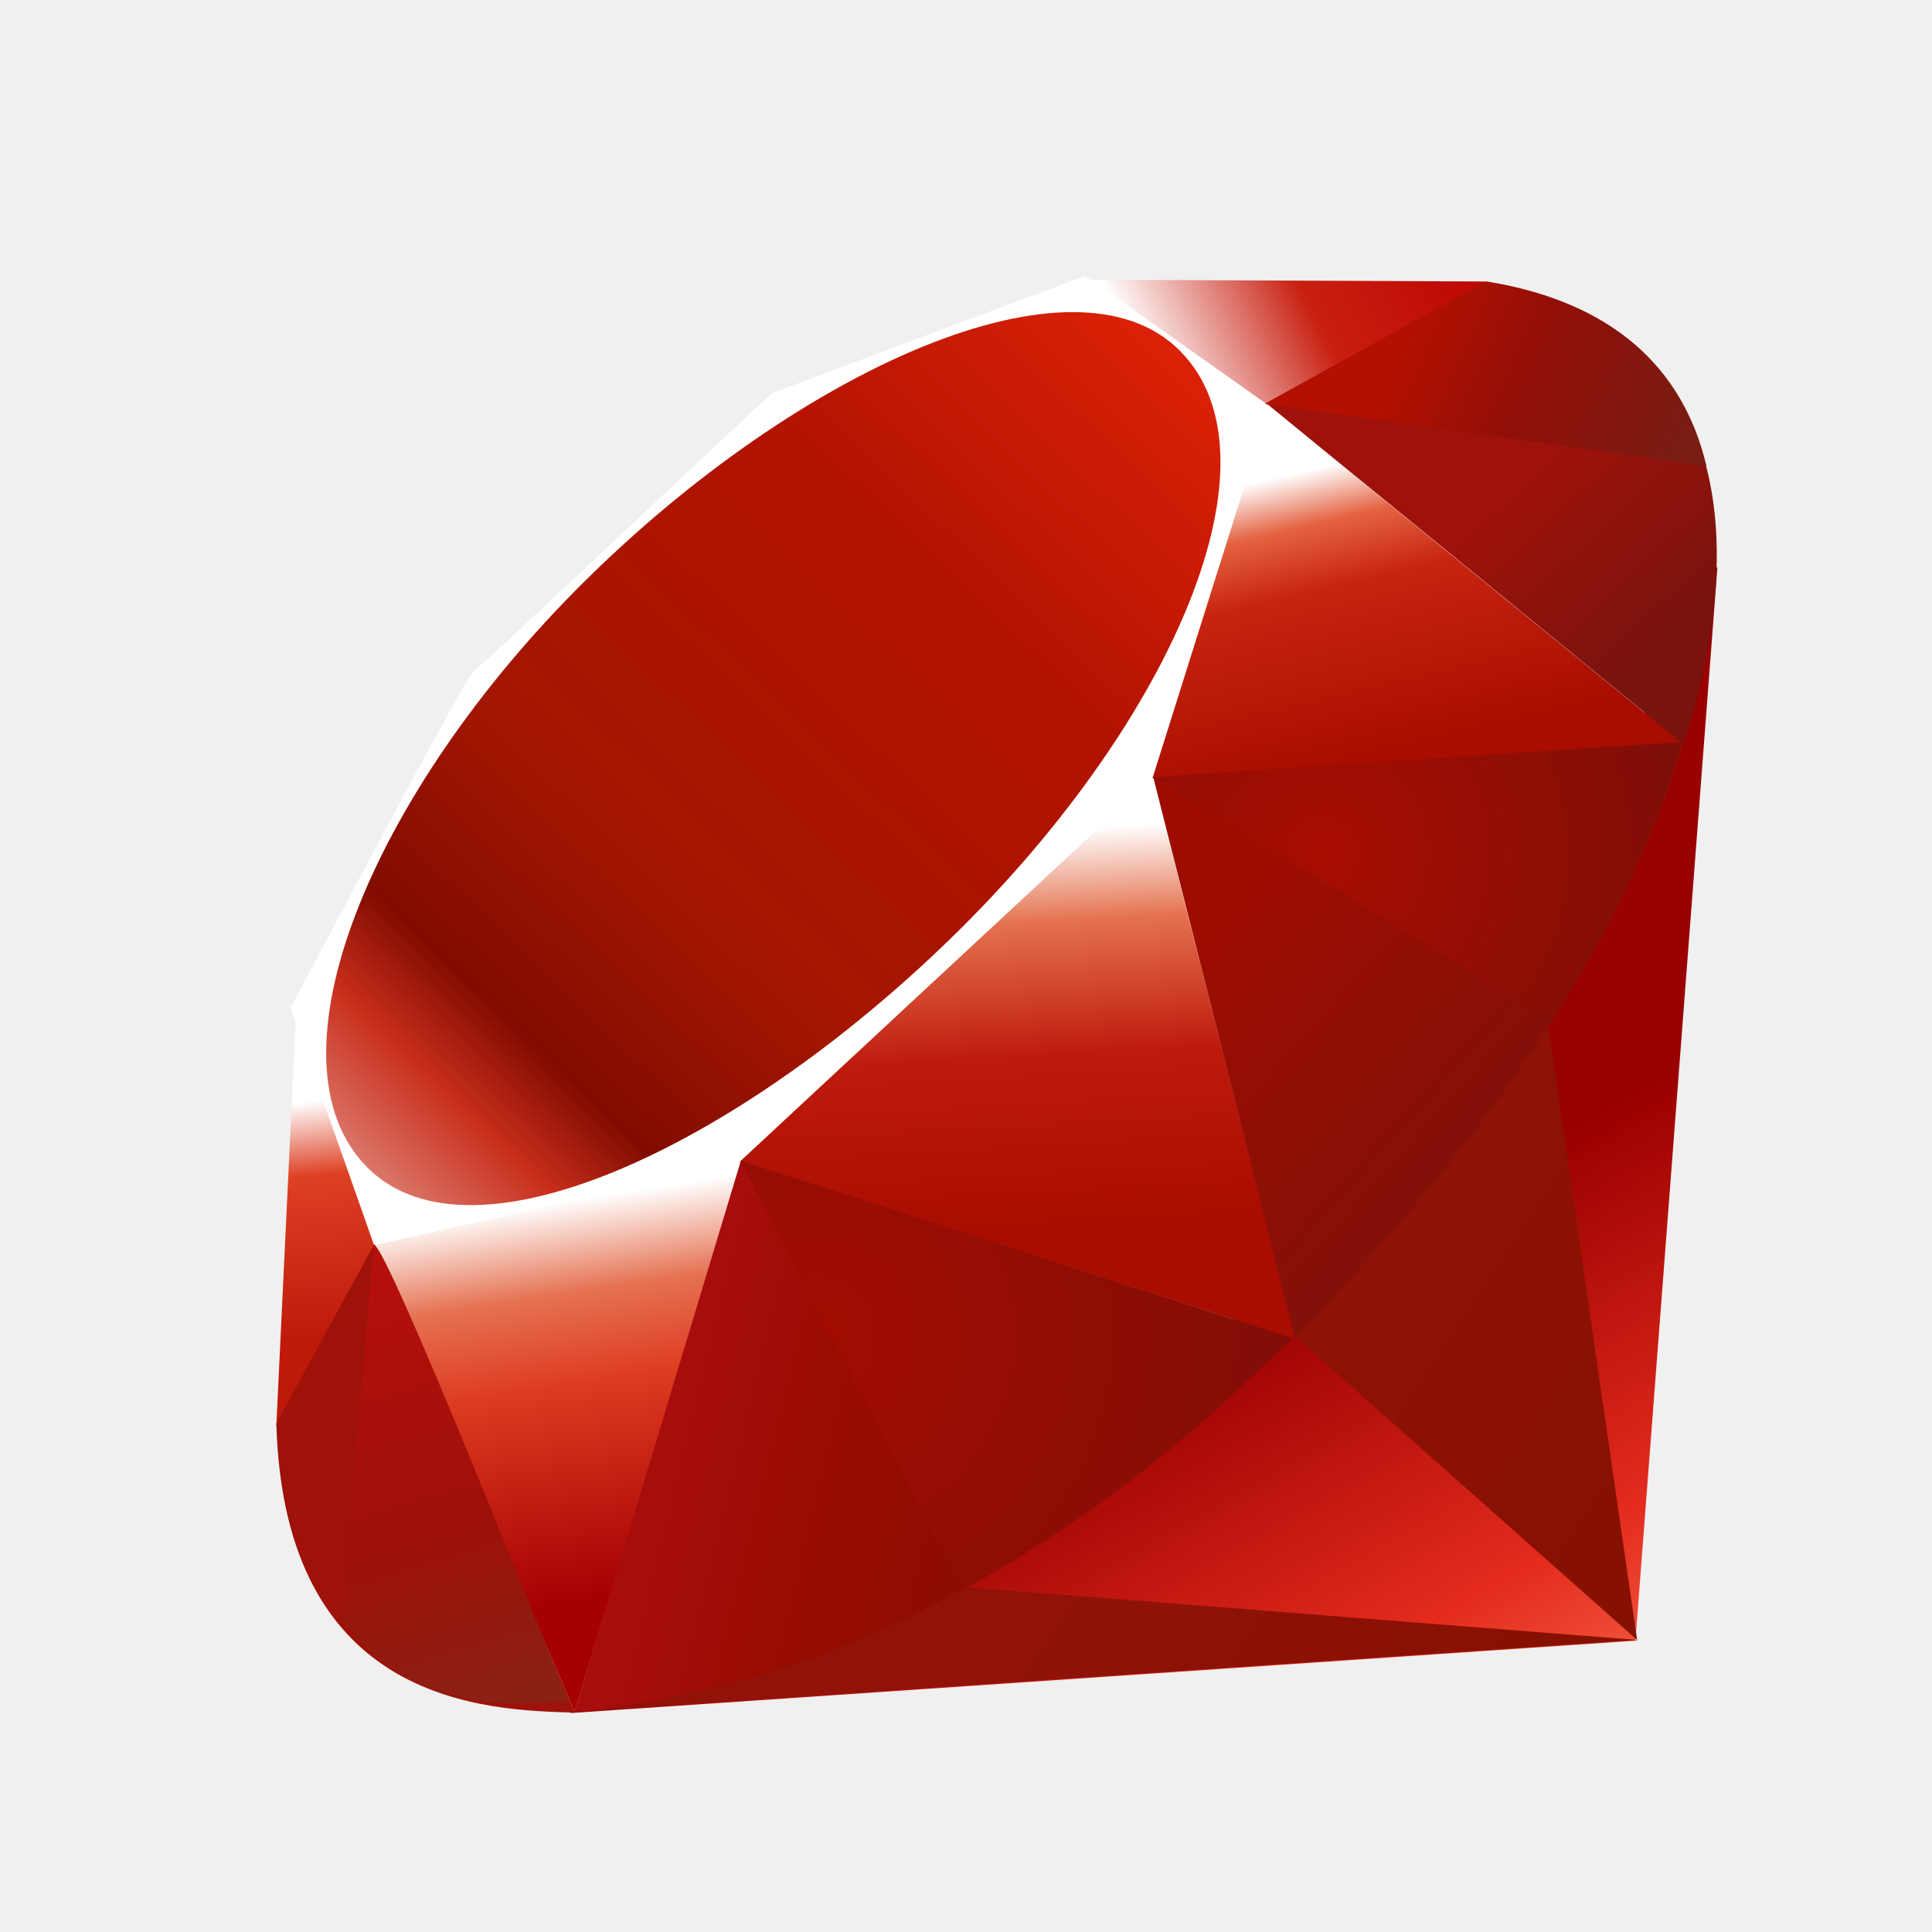
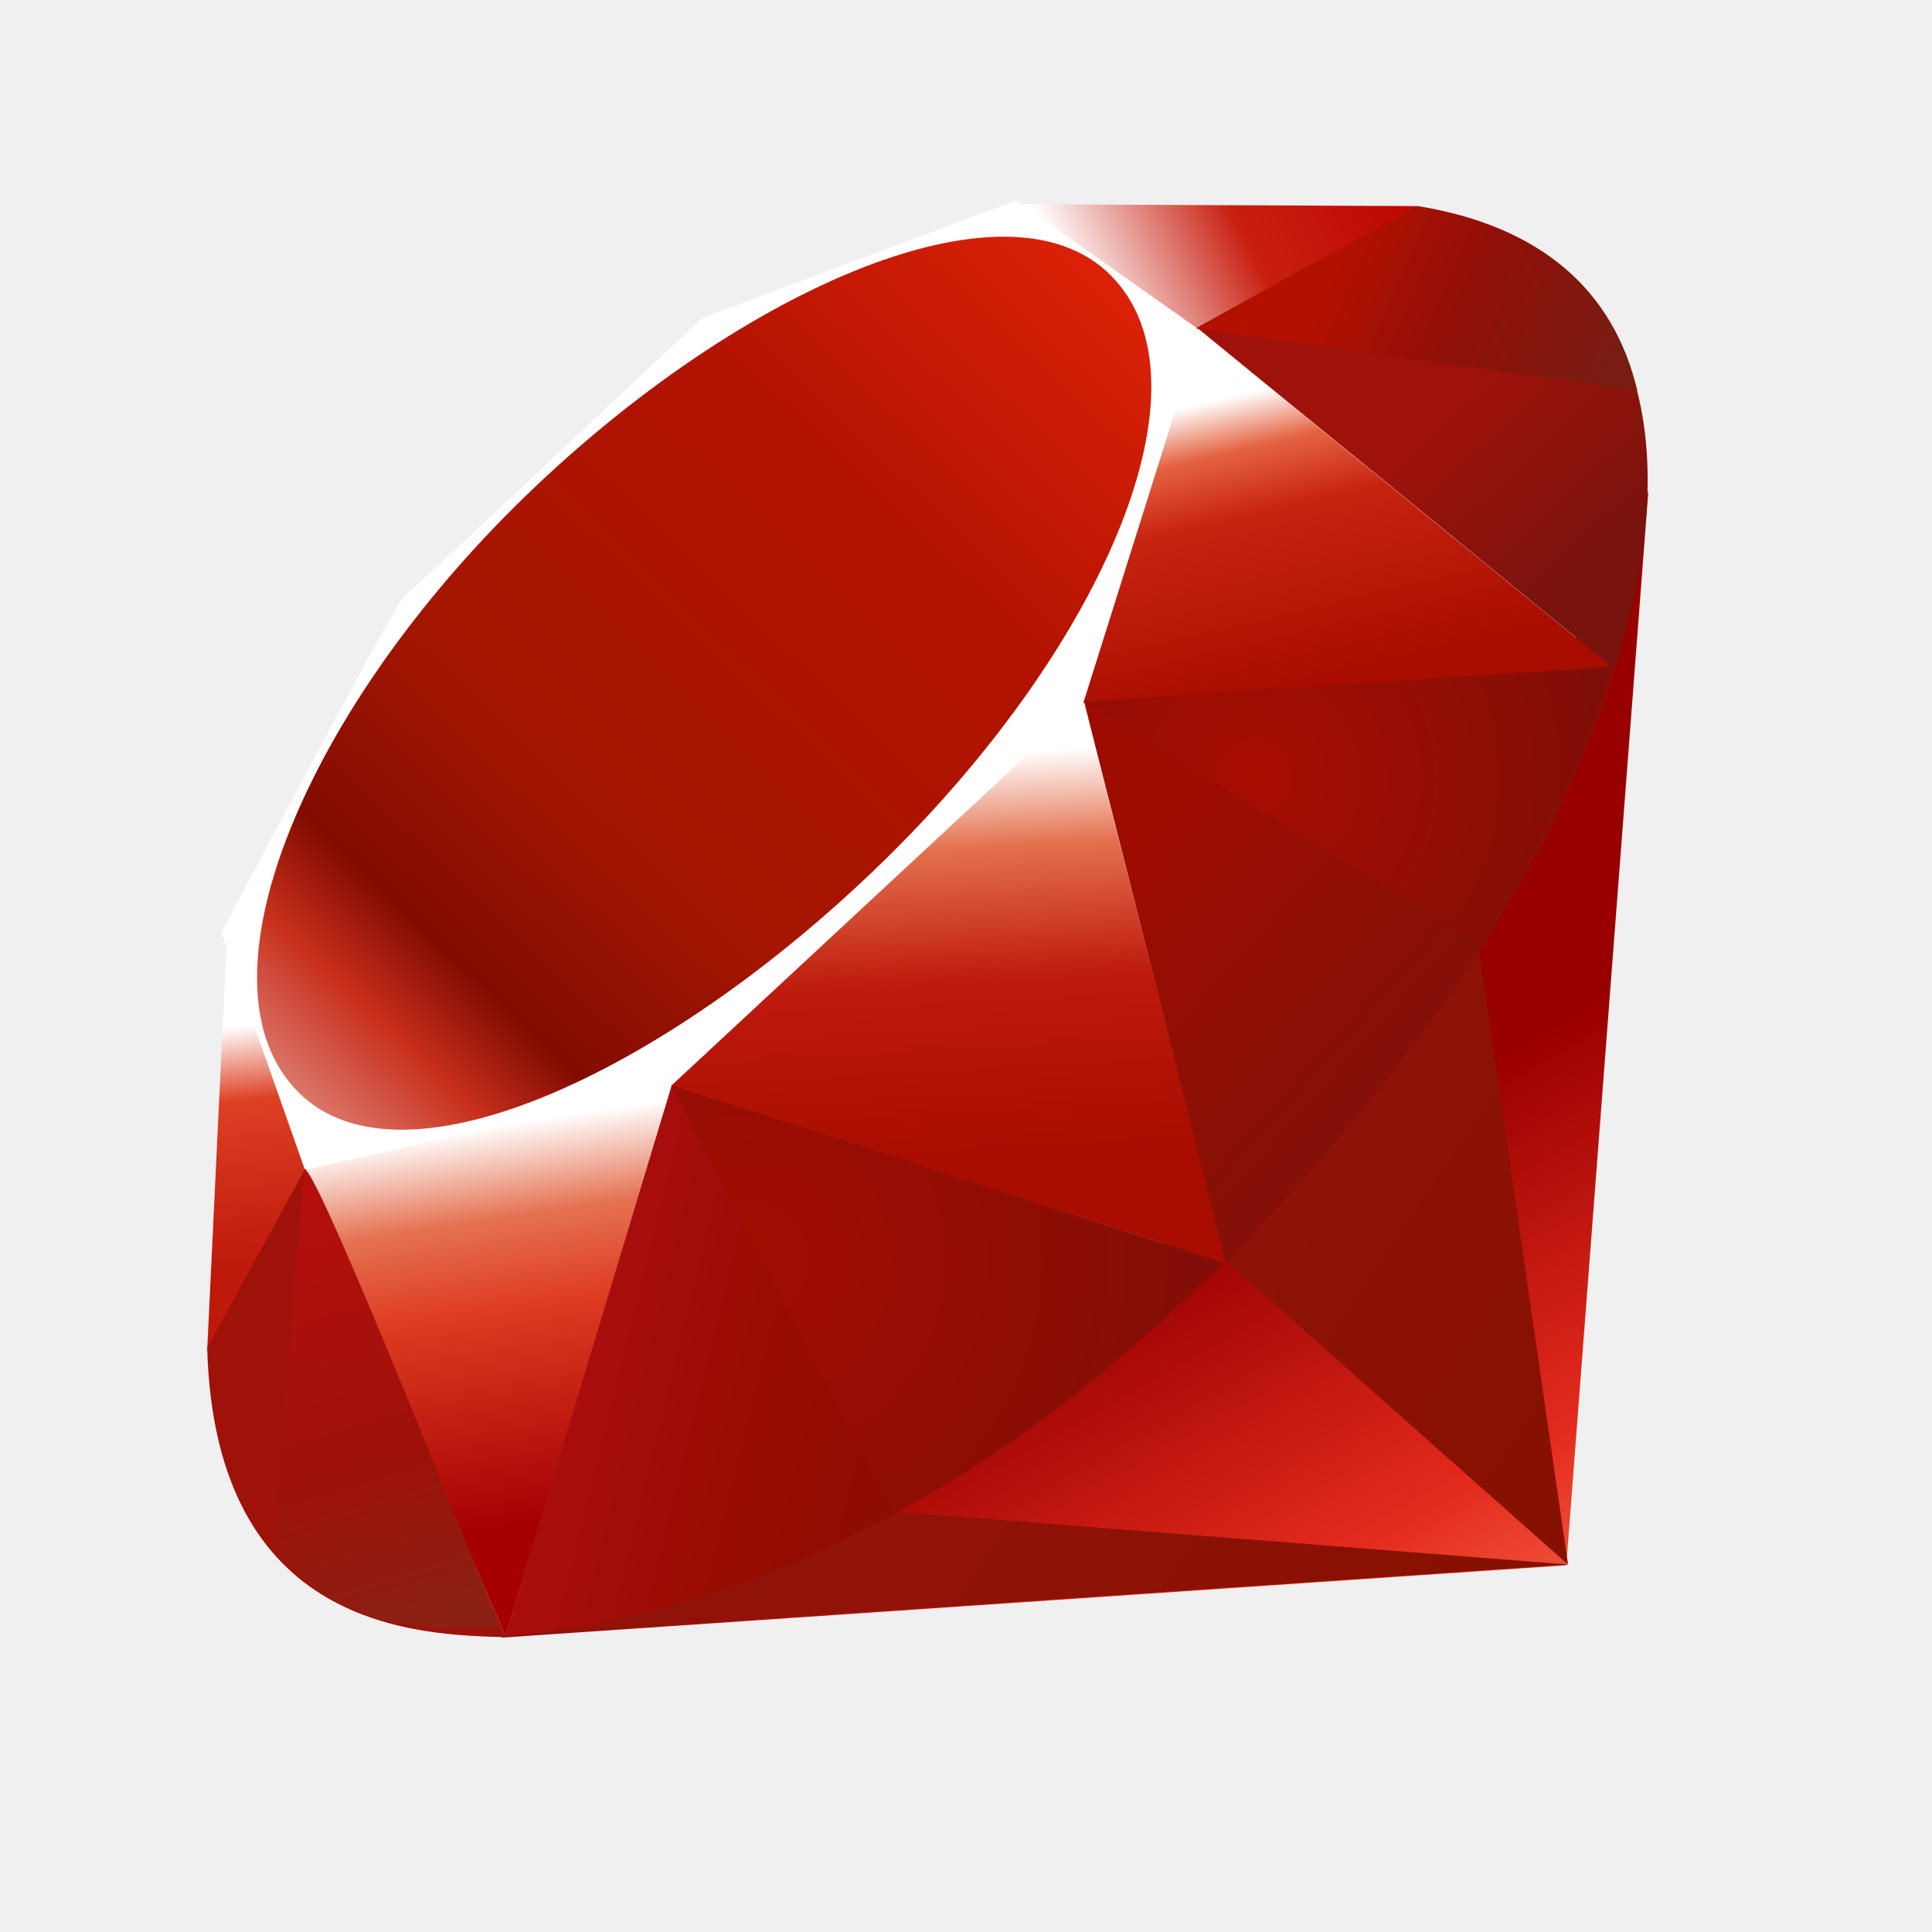
<svg xmlns="http://www.w3.org/2000/svg" xmlns:xlink="http://www.w3.org/1999/xlink" width="128" height="128" id="svg2" version="1.1" viewBox="0 0 32.821 32.821">
  <defs id="defs4">
    <linearGradient id="linearGradient3461" spreadMethod="pad" gradientTransform="matrix(37.39998,16.509,-16.509,37.39998,362.3227,-485.4917)" gradientUnits="userSpaceOnUse" y2="0" x2="1" y1="0" x1="0">
      <stop id="stop3463" offset="0" style="stop-opacity:1;stop-color:#b31000" />
      <stop id="stop3465" offset="0.44" style="stop-opacity:1;stop-color:#910f08" />
      <stop id="stop3467" offset="0.44" style="stop-opacity:1;stop-color:#910f08" />
      <stop id="stop3469" offset="0.99" style="stop-opacity:1;stop-color:#791c12" />
      <stop id="stop3471" offset="1" style="stop-opacity:1;stop-color:#791c12" />
    </linearGradient>
    <clipPath id="clipPath3453" clipPathUnits="userSpaceOnUse">
      <path id="path3455" clip-rule="evenodd" d="m 343.58,-477.68 c 0,0 60.71,8.52 60.71,8.52 -3.24,-13.73 -13.19,-22.59 -30.15,-25.36 0,0 -30.56,16.84 -30.56,16.84 z" />
    </clipPath>
    <linearGradient id="linearGradient3435" spreadMethod="pad" gradientTransform="matrix(-16.68208,-56.59695,56.59695,-16.68208,234.3511,-297.9512)" gradientUnits="userSpaceOnUse" y2="0" x2="1" y1="0" x1="0">
      <stop id="stop3437" offset="0" style="stop-opacity:1;stop-color:#8b2114" />
      <stop id="stop3439" offset="0.43" style="stop-opacity:1;stop-color:#9e100a" />
      <stop id="stop3441" offset="0.43" style="stop-opacity:1;stop-color:#9e100a" />
      <stop id="stop3443" offset="0.99" style="stop-opacity:1;stop-color:#b3100c" />
      <stop id="stop3445" offset="1" style="stop-opacity:1;stop-color:#b3100c" />
    </linearGradient>
    <clipPath id="clipPath3427" clipPathUnits="userSpaceOnUse">
      <path id="path3429" clip-rule="evenodd" d="m 221.03,-362.1 c 0,0 -4.33,51.56 -4.33,51.56 8.17,11.16 19.41,12.13 31.2,11.26 -8.53,-21.23 -25.57,-63.68 -26.87,-62.82 z" />
    </clipPath>
    <radialGradient id="radialGradient3411" spreadMethod="pad" gradientTransform="matrix(66.9469,0,0,66.9469,281.77,-349.54)" gradientUnits="userSpaceOnUse" r="1" cy="0" cx="0" fy="0" fx="0">
      <stop id="stop3413" offset="0" style="stop-opacity:1;stop-color:#a30c00" />
      <stop id="stop3415" offset="0.99" style="stop-opacity:1;stop-color:#800e08" />
      <stop id="stop3417" offset="0.99" style="stop-opacity:1;stop-color:#800e08" />
      <stop id="stop3419" offset="1" style="stop-opacity:1;stop-color:#800e08" />
    </radialGradient>
    <clipPath id="clipPath3403" clipPathUnits="userSpaceOnUse">
      <path id="path3405" clip-rule="evenodd" d="m 271.51,-373.63 c 0,0 30.56,58.96 30.56,58.96 18.07,-9.8 32.22,-21.74 45.18,-34.53 z" />
    </clipPath>
    <radialGradient id="radialGradient3387" spreadMethod="pad" gradientTransform="matrix(50.36,0,0,50.36,351.5098,-415.8999)" gradientUnits="userSpaceOnUse" r="1" cy="0" cx="0" fy="0" fx="0">
      <stop id="stop3389" offset="0" style="stop-opacity:1;stop-color:#a80d00" />
      <stop id="stop3391" offset="0.99" style="stop-opacity:1;stop-color:#7e0e08" />
      <stop id="stop3393" offset="0.99" style="stop-opacity:1;stop-color:#7e0e08" />
      <stop id="stop3395" offset="1" style="stop-opacity:1;stop-color:#7e0e08" />
    </radialGradient>
    <clipPath id="clipPath3379" clipPathUnits="userSpaceOnUse">
      <path id="path3381" clip-rule="evenodd" d="m 328.35,-426.28 c 17.62,10.83 53.13,32.58 53.85,32.98 1.12,0.63 15.31,-23.93 18.53,-37.81 0,0 -72.38,4.83 -72.38,4.83 z" />
    </clipPath>
    <linearGradient id="linearGradient3361" spreadMethod="pad" gradientTransform="matrix(-20.47006,-21.88396,21.88396,-20.47006,401.3027,-447.3535)" gradientUnits="userSpaceOnUse" y2="0" x2="1" y1="0" x1="0">
      <stop id="stop3363" offset="0" style="stop-opacity:1;stop-color:#79130d" />
      <stop id="stop3365" offset="0.99" style="stop-opacity:1;stop-color:#9e120b" />
      <stop id="stop3367" offset="0.99" style="stop-opacity:1;stop-color:#9e120b" />
      <stop id="stop3369" offset="1" style="stop-opacity:1;stop-color:#9e120b" />
    </linearGradient>
    <clipPath id="clipPath3353" clipPathUnits="userSpaceOnUse">
      <path id="path3355" clip-rule="evenodd" d="m 401.12,-430.9 c 7.8,-23.54 9.6,-57.31 -27.18,-63.58 0,0 -30.18,16.67 -30.18,16.67 z" />
    </clipPath>
    <linearGradient id="linearGradient3337" spreadMethod="pad" gradientTransform="matrix(-41.09381,-36.83124,36.83124,-41.09381,386.2056,-379.7764)" gradientUnits="userSpaceOnUse" y2="0" x2="1" y1="0" x1="0">
      <stop id="stop3339" offset="0" style="stop-opacity:1;stop-color:#7e110b" />
      <stop id="stop3341" offset="0.99" style="stop-opacity:1;stop-color:#9e0c00" />
      <stop id="stop3343" offset="0.99" style="stop-opacity:1;stop-color:#9e0c00" />
      <stop id="stop3345" offset="1" style="stop-opacity:1;stop-color:#9e0c00" />
    </linearGradient>
    <clipPath id="clipPath3329" clipPathUnits="userSpaceOnUse">
      <path id="path3331" clip-rule="evenodd" d="m 328.24,-426.4 c 0,0 19.49,77.2 19.49,77.2 22.93,-24.11 43.51,-50.03 53.59,-82.09 z" />
    </clipPath>
    <linearGradient id="linearGradient3311" spreadMethod="pad" gradientTransform="matrix(-46.25406,-11.41588,11.41588,-46.25406,306.7568,-324.2568)" gradientUnits="userSpaceOnUse" y2="0" x2="1" y1="0" x1="0">
      <stop id="stop3313" offset="0" style="stop-opacity:1;stop-color:#8c0c01" />
      <stop id="stop3315" offset="0.54" style="stop-opacity:1;stop-color:#990c00" />
      <stop id="stop3317" offset="0.54" style="stop-opacity:1;stop-color:#990c00" />
      <stop id="stop3319" offset="0.99" style="stop-opacity:1;stop-color:#a80d0e" />
      <stop id="stop3321" offset="1" style="stop-opacity:1;stop-color:#a80d0e" />
    </linearGradient>
    <clipPath id="clipPath3303" clipPathUnits="userSpaceOnUse">
      <path id="path3305" clip-rule="evenodd" d="m 248.68,-297.91 c 0,0 22.86,-75.72 22.86,-75.72 0,0 75.92,24.39 75.92,24.39 -27.45,25.74 -57.98,47.5 -98.78,51.33 z" />
    </clipPath>
    <linearGradient id="linearGradient3275" spreadMethod="pad" gradientTransform="matrix(153.5742,-157.9171,157.9171,153.5742,189.1196,-340.1807)" gradientUnits="userSpaceOnUse" y2="0" x2="1" y1="0" x1="0">
      <stop id="stop3277" offset="0" style="stop-opacity:1;stop-color:#bd0012" />
      <stop id="stop3279" offset="0.07" style="stop-opacity:1;stop-color:#ffffff" />
      <stop id="stop3281" offset="0.07" style="stop-opacity:1;stop-color:#ffffff" />
      <stop id="stop3283" offset="0.27" style="stop-opacity:1;stop-color:#c82f1c" />
      <stop id="stop3285" offset="0.27" style="stop-opacity:1;stop-color:#c82f1c" />
      <stop id="stop3287" offset="0.33" style="stop-opacity:1;stop-color:#820c01" />
      <stop id="stop3289" offset="0.46" style="stop-opacity:1;stop-color:#a31601" />
      <stop id="stop3291" offset="0.72" style="stop-opacity:1;stop-color:#b31301" />
      <stop id="stop3293" offset="0.99" style="stop-opacity:1;stop-color:#e82609" />
      <stop id="stop3295" offset="1" style="stop-opacity:1;stop-color:#e82609" />
    </linearGradient>
    <clipPath id="clipPath3267" clipPathUnits="userSpaceOnUse">
      <path id="path3269" clip-rule="evenodd" d="m 250,-453.24 c 29.43,-29.18 67.37,-46.42 81.93,-31.73 14.55,14.69 -0.88,50.39 -30.31,79.56 -29.43,29.17 -66.9,47.36 -81.45,32.67 -14.56,-14.68 0.4,-51.33 29.83,-80.5 z" />
    </clipPath>
    <linearGradient id="linearGradient3245" spreadMethod="pad" gradientTransform="matrix(3.26703,32.70995,-32.70995,3.26703,211.584,-381.7349)" gradientUnits="userSpaceOnUse" y2="0" x2="1" y1="0" x1="0">
      <stop id="stop3247" offset="0" style="stop-opacity:1;stop-color:#ffffff" />
      <stop id="stop3249" offset="0.31" style="stop-opacity:1;stop-color:#de4024" />
      <stop id="stop3251" offset="0.31" style="stop-opacity:1;stop-color:#de4024" />
      <stop id="stop3253" offset="0.99" style="stop-opacity:1;stop-color:#bf190b" />
      <stop id="stop3255" offset="1" style="stop-opacity:1;stop-color:#bf190b" />
    </linearGradient>
    <clipPath id="clipPath3237" clipPathUnits="userSpaceOnUse">
      <path id="path3239" clip-rule="evenodd" d="m 210.38,-393.67 c 0,0 -2.7,56.47 -2.7,56.47 0,0 14.13,-25.77 14.13,-25.77 z" />
    </clipPath>
    <linearGradient id="linearGradient3219" spreadMethod="pad" gradientTransform="matrix(39.69395,-19.84702,19.84702,39.69394,326.6562,-483.7476)" gradientUnits="userSpaceOnUse" y2="0" x2="1" y1="0" x1="0">
      <stop id="stop3221" offset="0" style="stop-opacity:1;stop-color:#ffffff" />
      <stop id="stop3223" offset="0.54" style="stop-opacity:1;stop-color:#c81f11" />
      <stop id="stop3225" offset="0.54" style="stop-opacity:1;stop-color:#c81f11" />
      <stop id="stop3227" offset="0.99" style="stop-opacity:1;stop-color:#bf0905" />
      <stop id="stop3229" offset="1" style="stop-opacity:1;stop-color:#bf0905" />
    </linearGradient>
    <clipPath id="clipPath3211" clipPathUnits="userSpaceOnUse">
      <path id="path3213" clip-rule="evenodd" d="m 319.17,-494.77 c 0,0 55.01,0.25 55.01,0.25 0,0 -33.73,18.64 -33.73,18.64 z" />
    </clipPath>
    <linearGradient id="linearGradient3191" spreadMethod="pad" gradientTransform="matrix(9.21103,39.69502,-39.69502,9.21103,354.7842,-469.7666)" gradientUnits="userSpaceOnUse" y2="0" x2="1" y1="0" x1="0">
      <stop id="stop3193" offset="0" style="stop-opacity:1;stop-color:#ffffff" />
      <stop id="stop3195" offset="0.18" style="stop-opacity:1;stop-color:#e46342" />
      <stop id="stop3197" offset="0.18" style="stop-opacity:1;stop-color:#e46342" />
      <stop id="stop3199" offset="0.4" style="stop-opacity:1;stop-color:#c82410" />
      <stop id="stop3201" offset="0.99" style="stop-opacity:1;stop-color:#a80d00" />
      <stop id="stop3203" offset="1" style="stop-opacity:1;stop-color:#a80d00" />
    </linearGradient>
    <clipPath id="clipPath3183" clipPathUnits="userSpaceOnUse">
      <path id="path3185" clip-rule="evenodd" d="m 327.68,-426.19 c 0,0 73.32,-4.79 73.32,-4.79 0,0 -57.35,-46.84 -57.35,-46.84 0,0 -15.97,51.63 -15.97,51.63 z" />
    </clipPath>
    <linearGradient id="linearGradient3163" spreadMethod="pad" gradientTransform="matrix(3.077,55.39,-55.39,3.077,303.8125,-418.5791)" gradientUnits="userSpaceOnUse" y2="0" x2="1" y1="0" x1="0">
      <stop id="stop3165" offset="0" style="stop-opacity:1;stop-color:#ffffff" />
      <stop id="stop3167" offset="0.23" style="stop-opacity:1;stop-color:#e4714e" />
      <stop id="stop3169" offset="0.23" style="stop-opacity:1;stop-color:#e4714e" />
      <stop id="stop3171" offset="0.56" style="stop-opacity:1;stop-color:#be1a0d" />
      <stop id="stop3173" offset="0.99" style="stop-opacity:1;stop-color:#a80d00" />
      <stop id="stop3175" offset="1" style="stop-opacity:1;stop-color:#a80d00" />
    </linearGradient>
    <clipPath id="clipPath3155" clipPathUnits="userSpaceOnUse">
      <path id="path3157" clip-rule="evenodd" d="m 266.01,-375.28 c 0,0 81.87,26.17 81.87,26.17 0,0 -21.2,-83.04 -21.2,-83.04 z" />
    </clipPath>
    <linearGradient id="linearGradient3135" spreadMethod="pad" gradientTransform="matrix(8.35098,54.27298,-54.27298,8.35098,246.3765,-367.8984)" gradientUnits="userSpaceOnUse" y2="0" x2="1" y1="0" x1="0">
      <stop id="stop3137" offset="0" style="stop-opacity:1;stop-color:#ffffff" />
      <stop id="stop3139" offset="0.23" style="stop-opacity:1;stop-color:#e57252" />
      <stop id="stop3141" offset="0.23" style="stop-opacity:1;stop-color:#e57252" />
      <stop id="stop3143" offset="0.46" style="stop-opacity:1;stop-color:#de3b20" />
      <stop id="stop3145" offset="0.99" style="stop-opacity:1;stop-color:#a60003" />
      <stop id="stop3147" offset="1" style="stop-opacity:1;stop-color:#a60003" />
    </linearGradient>
    <clipPath id="clipPath3127" clipPathUnits="userSpaceOnUse">
      <path id="path3129" clip-rule="evenodd" d="m 221.02,-362.52 c 0,0 27.66,64.64 27.66,64.64 0,0 23.04,-75.48 23.04,-75.48 0,0 -50.7,10.84 -50.7,10.84 z" />
    </clipPath>
    <linearGradient id="linearGradient3111" spreadMethod="pad" gradientTransform="matrix(-53.86887,-36.14926,36.14926,-53.86887,359.4736,-277.5068)" gradientUnits="userSpaceOnUse" y2="0" x2="1" y1="0" x1="0">
      <stop id="stop3113" offset="0" style="stop-opacity:1;stop-color:#871101" />
      <stop id="stop3115" offset="0.99" style="stop-opacity:1;stop-color:#911209" />
      <stop id="stop3117" offset="0.99" style="stop-opacity:1;stop-color:#911209" />
      <stop id="stop3119" offset="1" style="stop-opacity:1;stop-color:#911209" />
    </linearGradient>
    <clipPath id="clipPath3103" clipPathUnits="userSpaceOnUse">
      <path id="path3105" clip-rule="evenodd" d="m 248.55,-297.9 c 0,0 146.39,-9.85 146.39,-9.85 0,0 -92.23,-7.24 -92.23,-7.24 0,0 -54.16,17.09 -54.16,17.09 z" />
    </clipPath>
    <linearGradient id="linearGradient3087" spreadMethod="pad" gradientTransform="matrix(-53.86887,-36.14926,36.14926,-53.86887,402.5742,-341.7339)" gradientUnits="userSpaceOnUse" y2="0" x2="1" y1="0" x1="0">
      <stop id="stop3089" offset="0" style="stop-opacity:1;stop-color:#871101" />
      <stop id="stop3091" offset="0.99" style="stop-opacity:1;stop-color:#911209" />
      <stop id="stop3093" offset="0.99" style="stop-opacity:1;stop-color:#911209" />
      <stop id="stop3095" offset="1" style="stop-opacity:1;stop-color:#911209" />
    </linearGradient>
    <clipPath id="clipPath3079" clipPathUnits="userSpaceOnUse">
      <path id="path3081" clip-rule="evenodd" d="m 347.89,-349.36 c 0,0 46.88,41.61 46.88,41.61 0,0 -12.59,-86.89 -12.59,-86.89 0,0 -34.29,45.28 -34.29,45.28 z" />
    </clipPath>
    <linearGradient id="linearGradient3061" spreadMethod="pad" gradientTransform="matrix(-41.8,-73.80005,73.80005,-41.8,381.7505,-279.7451)" gradientUnits="userSpaceOnUse" y2="0" x2="1" y1="0" x1="0">
      <stop id="stop3063" offset="0" style="stop-opacity:1;stop-color:#fb7655" />
      <stop id="stop3065" offset="0.41" style="stop-opacity:1;stop-color:#e42b1e" />
      <stop id="stop3067" offset="0.41" style="stop-opacity:1;stop-color:#e42b1e" />
      <stop id="stop3069" offset="0.99" style="stop-opacity:1;stop-color:#990000" />
      <stop id="stop3071" offset="1" style="stop-opacity:1;stop-color:#990000" />
    </linearGradient>
    <clipPath id="clipPath3053" clipPathUnits="userSpaceOnUse">
      <path id="path3055" clip-rule="evenodd" d="m 248.06,-297.71 c 0,0 146.47,-9.94 146.47,-9.94 0,0 11.28,-147.69 11.28,-147.69 0,0 -44.63,90.46 -44.63,90.46 0,0 -113.12,67.17 -113.12,67.17 z" />
    </clipPath>
    <linearGradient xlink:href="#linearGradient3061" id="linearGradient3857" gradientUnits="userSpaceOnUse" gradientTransform="matrix(-41.8,-73.80005,73.80005,-41.8,381.7505,-279.7451)" spreadMethod="pad" x1="0" y1="0" x2="1" y2="0" />
    <linearGradient xlink:href="#linearGradient3087" id="linearGradient3859" gradientUnits="userSpaceOnUse" gradientTransform="matrix(-53.86887,-36.14926,36.14926,-53.86887,402.5742,-341.7339)" spreadMethod="pad" x1="0" y1="0" x2="1" y2="0" />
    <linearGradient xlink:href="#linearGradient3111" id="linearGradient3861" gradientUnits="userSpaceOnUse" gradientTransform="matrix(-53.86887,-36.14926,36.14926,-53.86887,359.4736,-277.5068)" spreadMethod="pad" x1="0" y1="0" x2="1" y2="0" />
    <linearGradient xlink:href="#linearGradient3135" id="linearGradient3863" gradientUnits="userSpaceOnUse" gradientTransform="matrix(8.35098,54.27298,-54.27298,8.35098,246.3765,-367.8984)" spreadMethod="pad" x1="0" y1="0" x2="1" y2="0" />
    <linearGradient xlink:href="#linearGradient3163" id="linearGradient3865" gradientUnits="userSpaceOnUse" gradientTransform="matrix(3.077,55.39,-55.39,3.077,303.8125,-418.5791)" spreadMethod="pad" x1="0" y1="0" x2="1" y2="0" />
    <linearGradient xlink:href="#linearGradient3191" id="linearGradient3867" gradientUnits="userSpaceOnUse" gradientTransform="matrix(9.21103,39.69502,-39.69502,9.21103,354.7842,-469.7666)" spreadMethod="pad" x1="0" y1="0" x2="1" y2="0" />
    <linearGradient xlink:href="#linearGradient3219" id="linearGradient3869" gradientUnits="userSpaceOnUse" gradientTransform="matrix(39.69395,-19.84702,19.84702,39.69394,326.6562,-483.7476)" spreadMethod="pad" x1="0" y1="0" x2="1" y2="0" />
    <linearGradient xlink:href="#linearGradient3245" id="linearGradient3871" gradientUnits="userSpaceOnUse" gradientTransform="matrix(3.26703,32.70995,-32.70995,3.26703,211.584,-381.7349)" spreadMethod="pad" x1="0" y1="0" x2="1" y2="0" />
    <linearGradient xlink:href="#linearGradient3275" id="linearGradient3873" gradientUnits="userSpaceOnUse" gradientTransform="matrix(153.5742,-157.9171,157.9171,153.5742,189.1196,-340.1807)" spreadMethod="pad" x1="0" y1="0" x2="1" y2="0" />
    <linearGradient xlink:href="#linearGradient3311" id="linearGradient3875" gradientUnits="userSpaceOnUse" gradientTransform="matrix(-46.25406,-11.41588,11.41588,-46.25406,306.7568,-324.2568)" spreadMethod="pad" x1="0" y1="0" x2="1" y2="0" />
    <linearGradient xlink:href="#linearGradient3337" id="linearGradient3877" gradientUnits="userSpaceOnUse" gradientTransform="matrix(-41.09381,-36.83124,36.83124,-41.09381,386.2056,-379.7764)" spreadMethod="pad" x1="0" y1="0" x2="1" y2="0" />
    <linearGradient xlink:href="#linearGradient3361" id="linearGradient3879" gradientUnits="userSpaceOnUse" gradientTransform="matrix(-20.47006,-21.88396,21.88396,-20.47006,401.3027,-447.3535)" spreadMethod="pad" x1="0" y1="0" x2="1" y2="0" />
    <radialGradient xlink:href="#radialGradient3387" id="radialGradient3881" gradientUnits="userSpaceOnUse" gradientTransform="matrix(50.36,0,0,50.36,351.5098,-415.8999)" spreadMethod="pad" cx="0" cy="0" fx="0" fy="0" r="1" />
    <radialGradient xlink:href="#radialGradient3411" id="radialGradient3883" gradientUnits="userSpaceOnUse" gradientTransform="matrix(66.9469,0,0,66.9469,281.77,-349.54)" spreadMethod="pad" cx="0" cy="0" fx="0" fy="0" r="1" />
    <linearGradient xlink:href="#linearGradient3435" id="linearGradient3885" gradientUnits="userSpaceOnUse" gradientTransform="matrix(-16.68208,-56.59695,56.59695,-16.68208,234.3511,-297.9512)" spreadMethod="pad" x1="0" y1="0" x2="1" y2="0" />
    <linearGradient xlink:href="#linearGradient3461" id="linearGradient3887" gradientUnits="userSpaceOnUse" gradientTransform="matrix(37.39998,16.509,-16.509,37.39998,362.3227,-485.4917)" spreadMethod="pad" x1="0" y1="0" x2="1" y2="0" />
  </defs>
-   <g id="layer1" transform="matrix(0.7623032,0,0,0.7623032,4.696987,-773.1384)">
+   <g id="layer1" transform="matrix(0.7623032,0,0,0.7623032,3.522533,-774.4197)">
    <g id="g3772" transform="matrix(0.1296779,0,0,0.1296779,-10.99243,1008.467)">
      <g transform="matrix(1.25,0,0,1.25,-174.86,710.8443)" id="g3049">
        <g clip-path="url(#clipPath3053)" id="g3051">
          <g id="g3057">
            <g id="g3059">
              <path id="path3073" style="fill:url(#linearGradient3857);fill-rule:evenodd;stroke:none" d="m 248.06,-297.71 c 0,0 146.47,-9.94 146.47,-9.94 0,0 11.28,-147.69 11.28,-147.69 0,0 -44.63,90.46 -44.63,90.46 0,0 -113.12,67.17 -113.12,67.17 z" />
            </g>
          </g>
        </g>
      </g>
      <g transform="matrix(1.25,0,0,1.25,-174.86,710.8443)" id="g3075">
        <g clip-path="url(#clipPath3079)" id="g3077">
          <g id="g3083">
            <g id="g3085">
              <path id="path3097" style="fill:url(#linearGradient3859);fill-rule:evenodd;stroke:none" d="m 347.89,-349.36 c 0,0 46.88,41.61 46.88,41.61 0,0 -12.59,-86.89 -12.59,-86.89 0,0 -34.29,45.28 -34.29,45.28 z" />
            </g>
          </g>
        </g>
      </g>
      <g transform="matrix(1.25,0,0,1.25,-174.86,710.8443)" id="g3099">
        <g clip-path="url(#clipPath3103)" id="g3101">
          <g id="g3107">
            <g id="g3109">
              <path id="path3121" style="fill:url(#linearGradient3861);fill-rule:evenodd;stroke:none" d="m 248.55,-297.9 c 0,0 146.39,-9.85 146.39,-9.85 0,0 -92.23,-7.24 -92.23,-7.24 0,0 -54.16,17.09 -54.16,17.09 z" />
            </g>
          </g>
        </g>
      </g>
      <g transform="matrix(1.25,0,0,1.25,-174.86,710.8443)" id="g3123">
        <g clip-path="url(#clipPath3127)" id="g3125">
          <g id="g3131">
            <g id="g3133">
              <path id="path3149" style="fill:url(#linearGradient3863);fill-rule:evenodd;stroke:none" d="m 221.02,-362.52 c 0,0 27.66,64.64 27.66,64.64 0,0 23.04,-75.48 23.04,-75.48 0,0 -50.7,10.84 -50.7,10.84 z" />
            </g>
          </g>
        </g>
      </g>
      <g transform="matrix(1.25,0,0,1.25,-174.86,710.8443)" id="g3151">
        <g clip-path="url(#clipPath3155)" id="g3153">
          <g id="g3159">
            <g id="g3161">
              <path id="path3177" style="fill:url(#linearGradient3865);fill-rule:evenodd;stroke:none" d="m 266.01,-375.28 c 0,0 81.87,26.17 81.87,26.17 0,0 -21.2,-83.04 -21.2,-83.04 z" />
            </g>
          </g>
        </g>
      </g>
      <g transform="matrix(1.25,0,0,1.25,-174.86,710.8443)" id="g3179">
        <g clip-path="url(#clipPath3183)" id="g3181">
          <g id="g3187">
            <g id="g3189">
              <path id="path3205" style="fill:url(#linearGradient3867);fill-rule:evenodd;stroke:none" d="m 327.68,-426.19 c 0,0 73.32,-4.79 73.32,-4.79 0,0 -57.35,-46.84 -57.35,-46.84 0,0 -15.97,51.63 -15.97,51.63 z" />
            </g>
          </g>
        </g>
      </g>
      <g transform="matrix(1.25,0,0,1.25,-174.86,710.8443)" id="g3207">
        <g clip-path="url(#clipPath3211)" id="g3209">
          <g id="g3215">
            <g id="g3217">
              <path id="path3231" style="fill:url(#linearGradient3869);fill-rule:evenodd;stroke:none" d="m 319.17,-494.77 c 0,0 55.01,0.25 55.01,0.25 0,0 -33.73,18.64 -33.73,18.64 z" />
            </g>
          </g>
        </g>
      </g>
      <g transform="matrix(1.25,0,0,1.25,-174.86,710.8443)" id="g3233">
        <g clip-path="url(#clipPath3237)" id="g3235">
          <g id="g3241">
            <g id="g3243">
              <path id="path3257" style="fill:url(#linearGradient3871);fill-rule:evenodd;stroke:none" d="m 210.38,-393.67 c 0,0 -2.7,56.47 -2.7,56.47 0,0 14.13,-25.77 14.13,-25.77 z" />
            </g>
          </g>
        </g>
      </g>
      <g transform="matrix(1.25,0,0,1.25,-174.86,710.8443)" id="g3259">
        <path id="path3261" style="fill:#ffffff;fill-opacity:1;fill-rule:evenodd;stroke:none" d="m 209.62,-394.64 c 0,0 11.5,32.62 11.5,32.62 0,0 49.97,-11.21 49.97,-11.21 0,0 57.05,-53.02 57.05,-53.02 0,0 16.1,-51.14 16.1,-51.14 0,0 -25.35,-17.9 -25.35,-17.9 0,0 -43.1,16.13 -43.1,16.13 -13.58,12.63 -39.93,37.62 -40.88,38.09 -0.94,0.48 -17.4,31.59 -25.29,46.43 z" />
        <g id="g3263">
          <g clip-path="url(#clipPath3267)" id="g3265">
            <g id="g3271">
              <g id="g3273">
                <path id="path3297" style="fill:url(#linearGradient3873);fill-rule:evenodd;stroke:none" d="m 250,-453.24 c 29.43,-29.18 67.37,-46.42 81.93,-31.73 14.55,14.69 -0.88,50.39 -30.31,79.56 -29.43,29.17 -66.9,47.36 -81.45,32.67 -14.56,-14.68 0.4,-51.33 29.83,-80.5 z" />
              </g>
            </g>
          </g>
        </g>
        <g id="g3299">
          <g clip-path="url(#clipPath3303)" id="g3301">
            <g id="g3307">
              <g id="g3309">
                <path id="path3323" style="fill:url(#linearGradient3875);fill-rule:evenodd;stroke:none" d="m 248.68,-297.91 c 0,0 22.86,-75.72 22.86,-75.72 0,0 75.92,24.39 75.92,24.39 -27.45,25.74 -57.98,47.5 -98.78,51.33 z" />
              </g>
            </g>
          </g>
        </g>
        <g id="g3325">
          <g clip-path="url(#clipPath3329)" id="g3327">
            <g id="g3333">
              <g id="g3335">
                <path id="path3347" style="fill:url(#linearGradient3877);fill-rule:evenodd;stroke:none" d="m 328.24,-426.4 c 0,0 19.49,77.2 19.49,77.2 22.93,-24.11 43.51,-50.03 53.59,-82.09 z" />
              </g>
            </g>
          </g>
        </g>
        <g id="g3349">
          <g clip-path="url(#clipPath3353)" id="g3351">
            <g id="g3357">
              <g id="g3359">
                <path id="path3371" style="fill:url(#linearGradient3879);fill-rule:evenodd;stroke:none" d="m 401.12,-430.9 c 7.8,-23.54 9.6,-57.31 -27.18,-63.58 0,0 -30.18,16.67 -30.18,16.67 z" />
              </g>
            </g>
          </g>
        </g>
        <path id="path3373" style="fill:#9e1209;fill-opacity:1;fill-rule:evenodd;stroke:none" d="m 207.68,-337.54 c 1.08,38.85 29.11,39.43 41.05,39.77 0,0 -27.58,-64.41 -27.58,-64.41 0,0 -13.47,24.64 -13.47,24.64 z" />
        <g id="g3375">
          <g clip-path="url(#clipPath3379)" id="g3377">
            <g id="g3383">
              <g id="g3385">
                <path id="path3397" style="fill:url(#radialGradient3881);fill-rule:evenodd;stroke:none" d="m 328.35,-426.28 c 17.62,10.83 53.13,32.58 53.85,32.98 1.12,0.63 15.31,-23.93 18.53,-37.81 0,0 -72.38,4.83 -72.38,4.83 z" />
              </g>
            </g>
          </g>
        </g>
        <g id="g3399">
          <g clip-path="url(#clipPath3403)" id="g3401">
            <g id="g3407">
              <g id="g3409">
                <path id="path3421" style="fill:url(#radialGradient3883);fill-rule:evenodd;stroke:none" d="m 271.51,-373.63 c 0,0 30.56,58.96 30.56,58.96 18.07,-9.8 32.22,-21.74 45.18,-34.53 z" />
              </g>
            </g>
          </g>
        </g>
        <g id="g3423">
          <g clip-path="url(#clipPath3427)" id="g3425">
            <g id="g3431">
              <g id="g3433">
                <path id="path3447" style="fill:url(#linearGradient3885);fill-rule:evenodd;stroke:none" d="m 221.03,-362.1 c 0,0 -4.33,51.56 -4.33,51.56 8.17,11.16 19.41,12.13 31.2,11.26 -8.53,-21.23 -25.57,-63.68 -26.87,-62.82 z" />
              </g>
            </g>
          </g>
        </g>
        <g id="g3449">
          <g clip-path="url(#clipPath3453)" id="g3451">
            <g id="g3457">
              <g id="g3459">
                <path id="path3473" style="fill:url(#linearGradient3887);fill-rule:evenodd;stroke:none" d="m 343.58,-477.68 c 0,0 60.71,8.52 60.71,8.52 -3.24,-13.73 -13.19,-22.59 -30.15,-25.36 0,0 -30.56,16.84 -30.56,16.84 z" />
              </g>
            </g>
          </g>
        </g>
      </g>
    </g>
  </g>
</svg>
